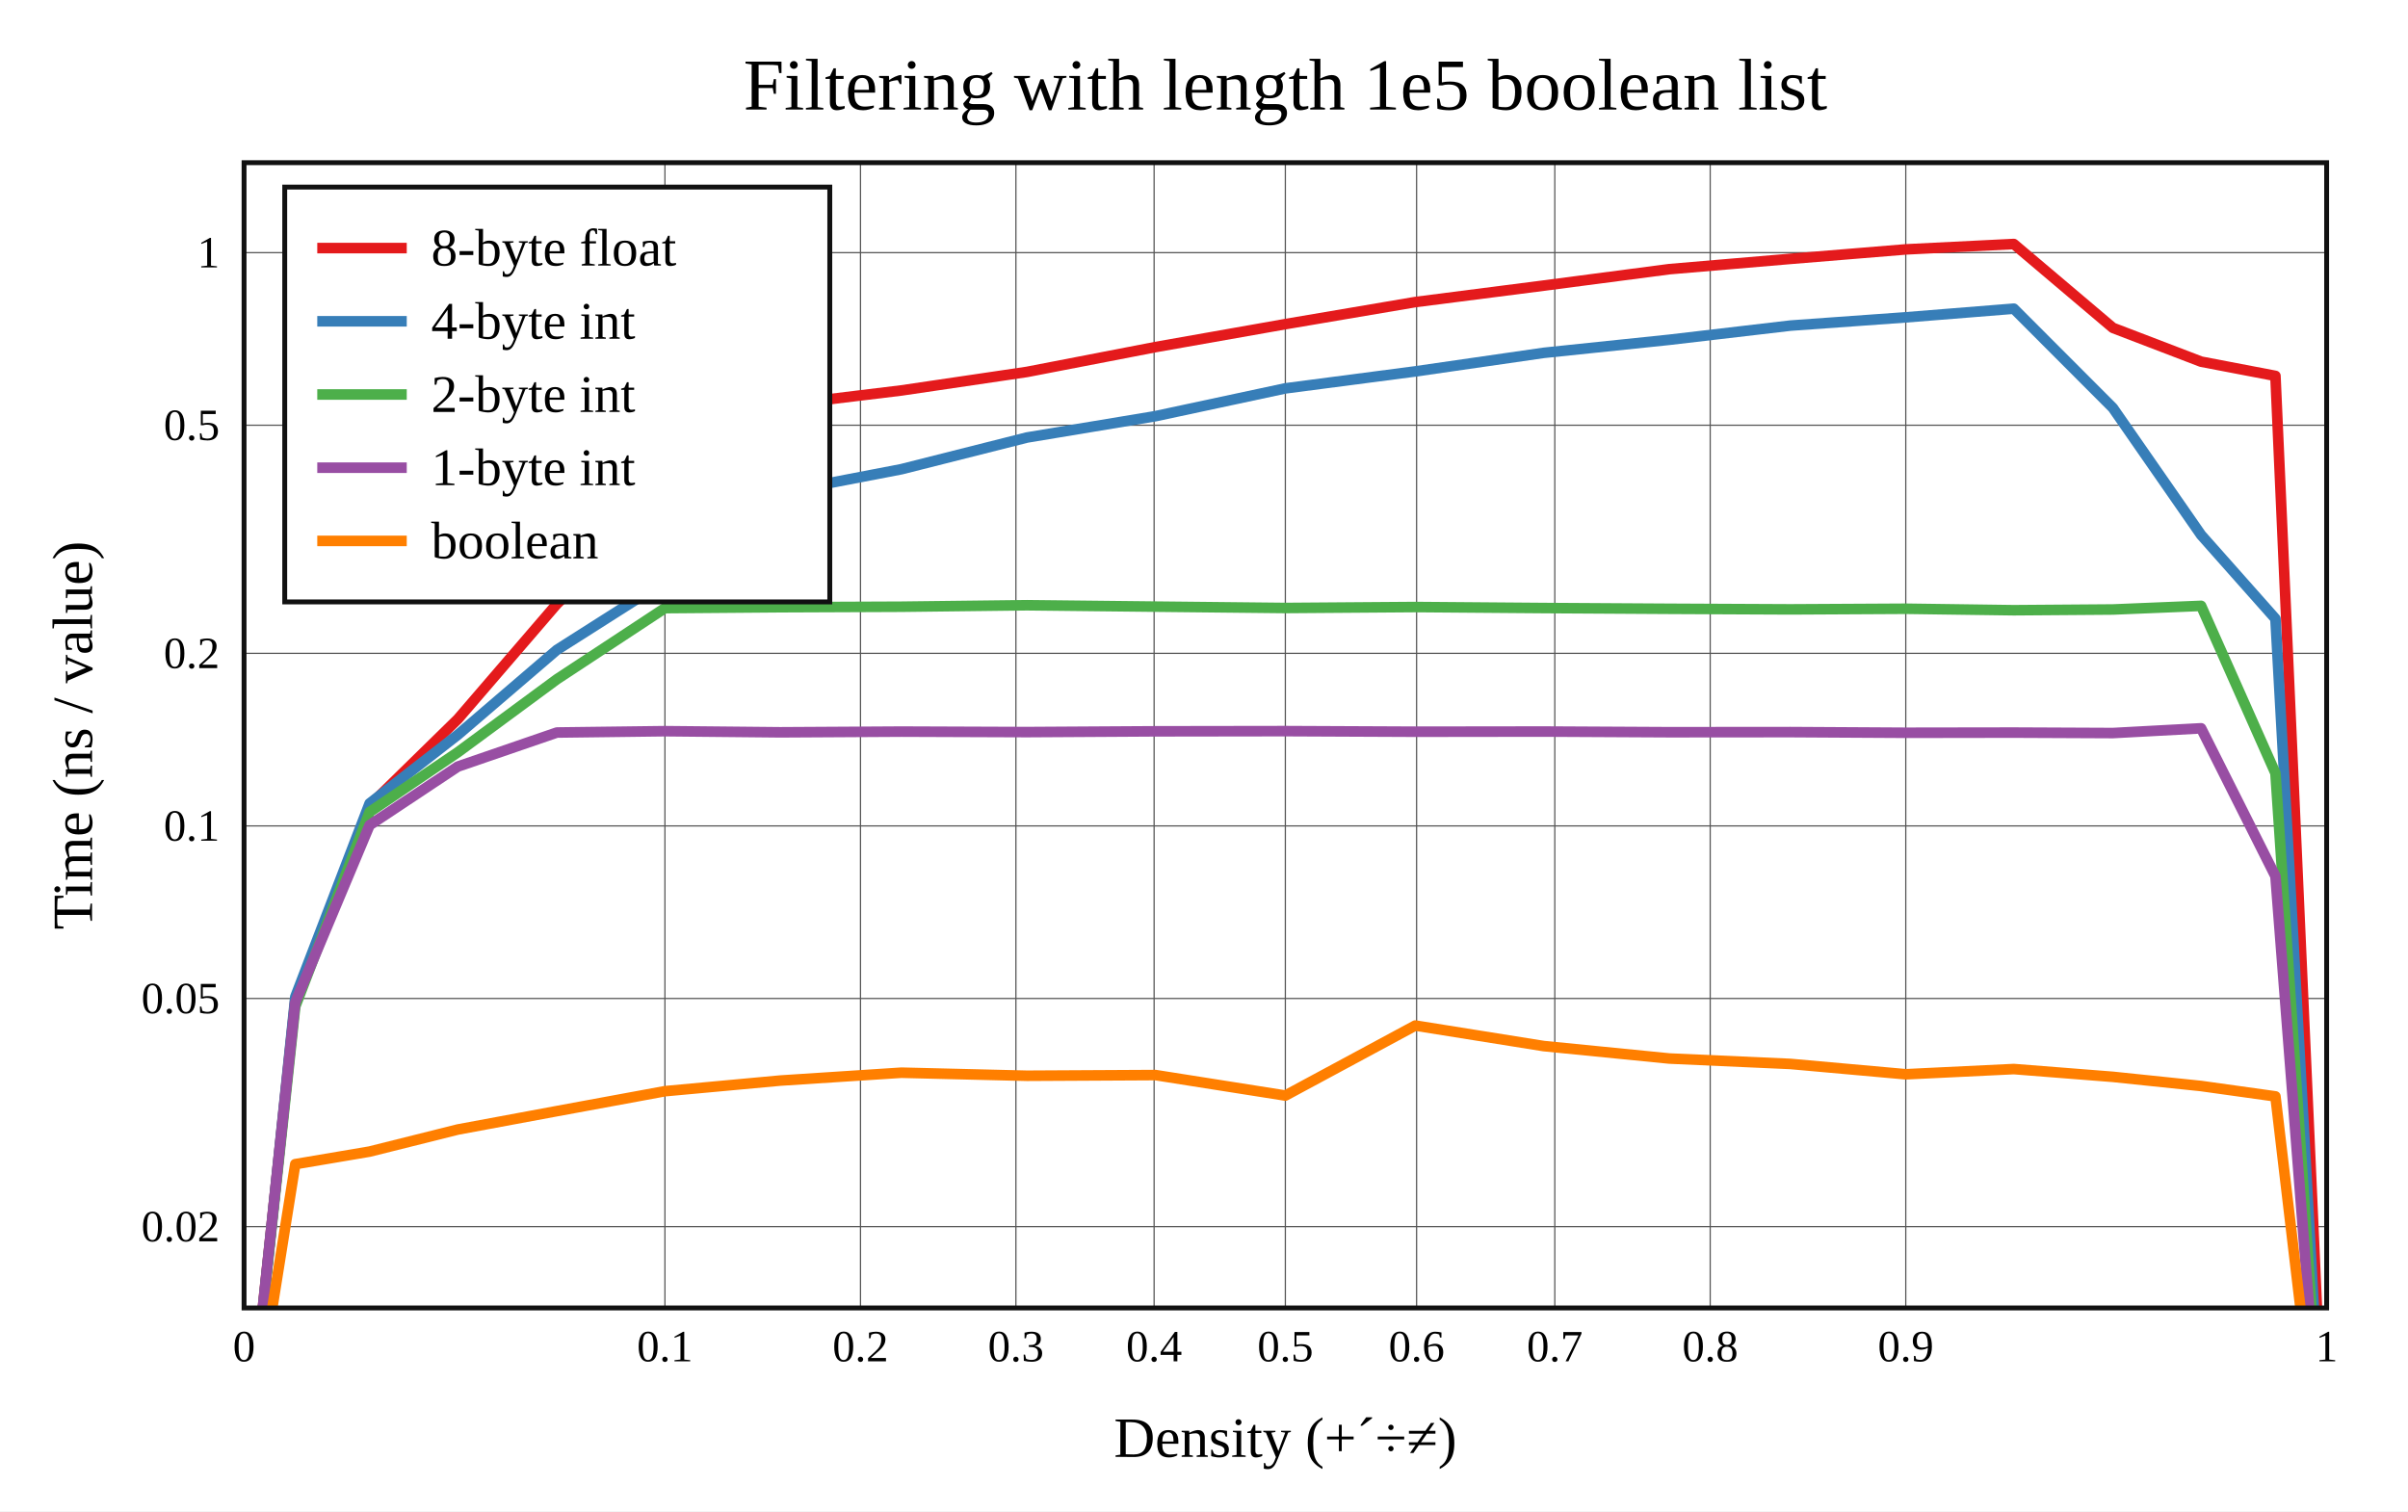
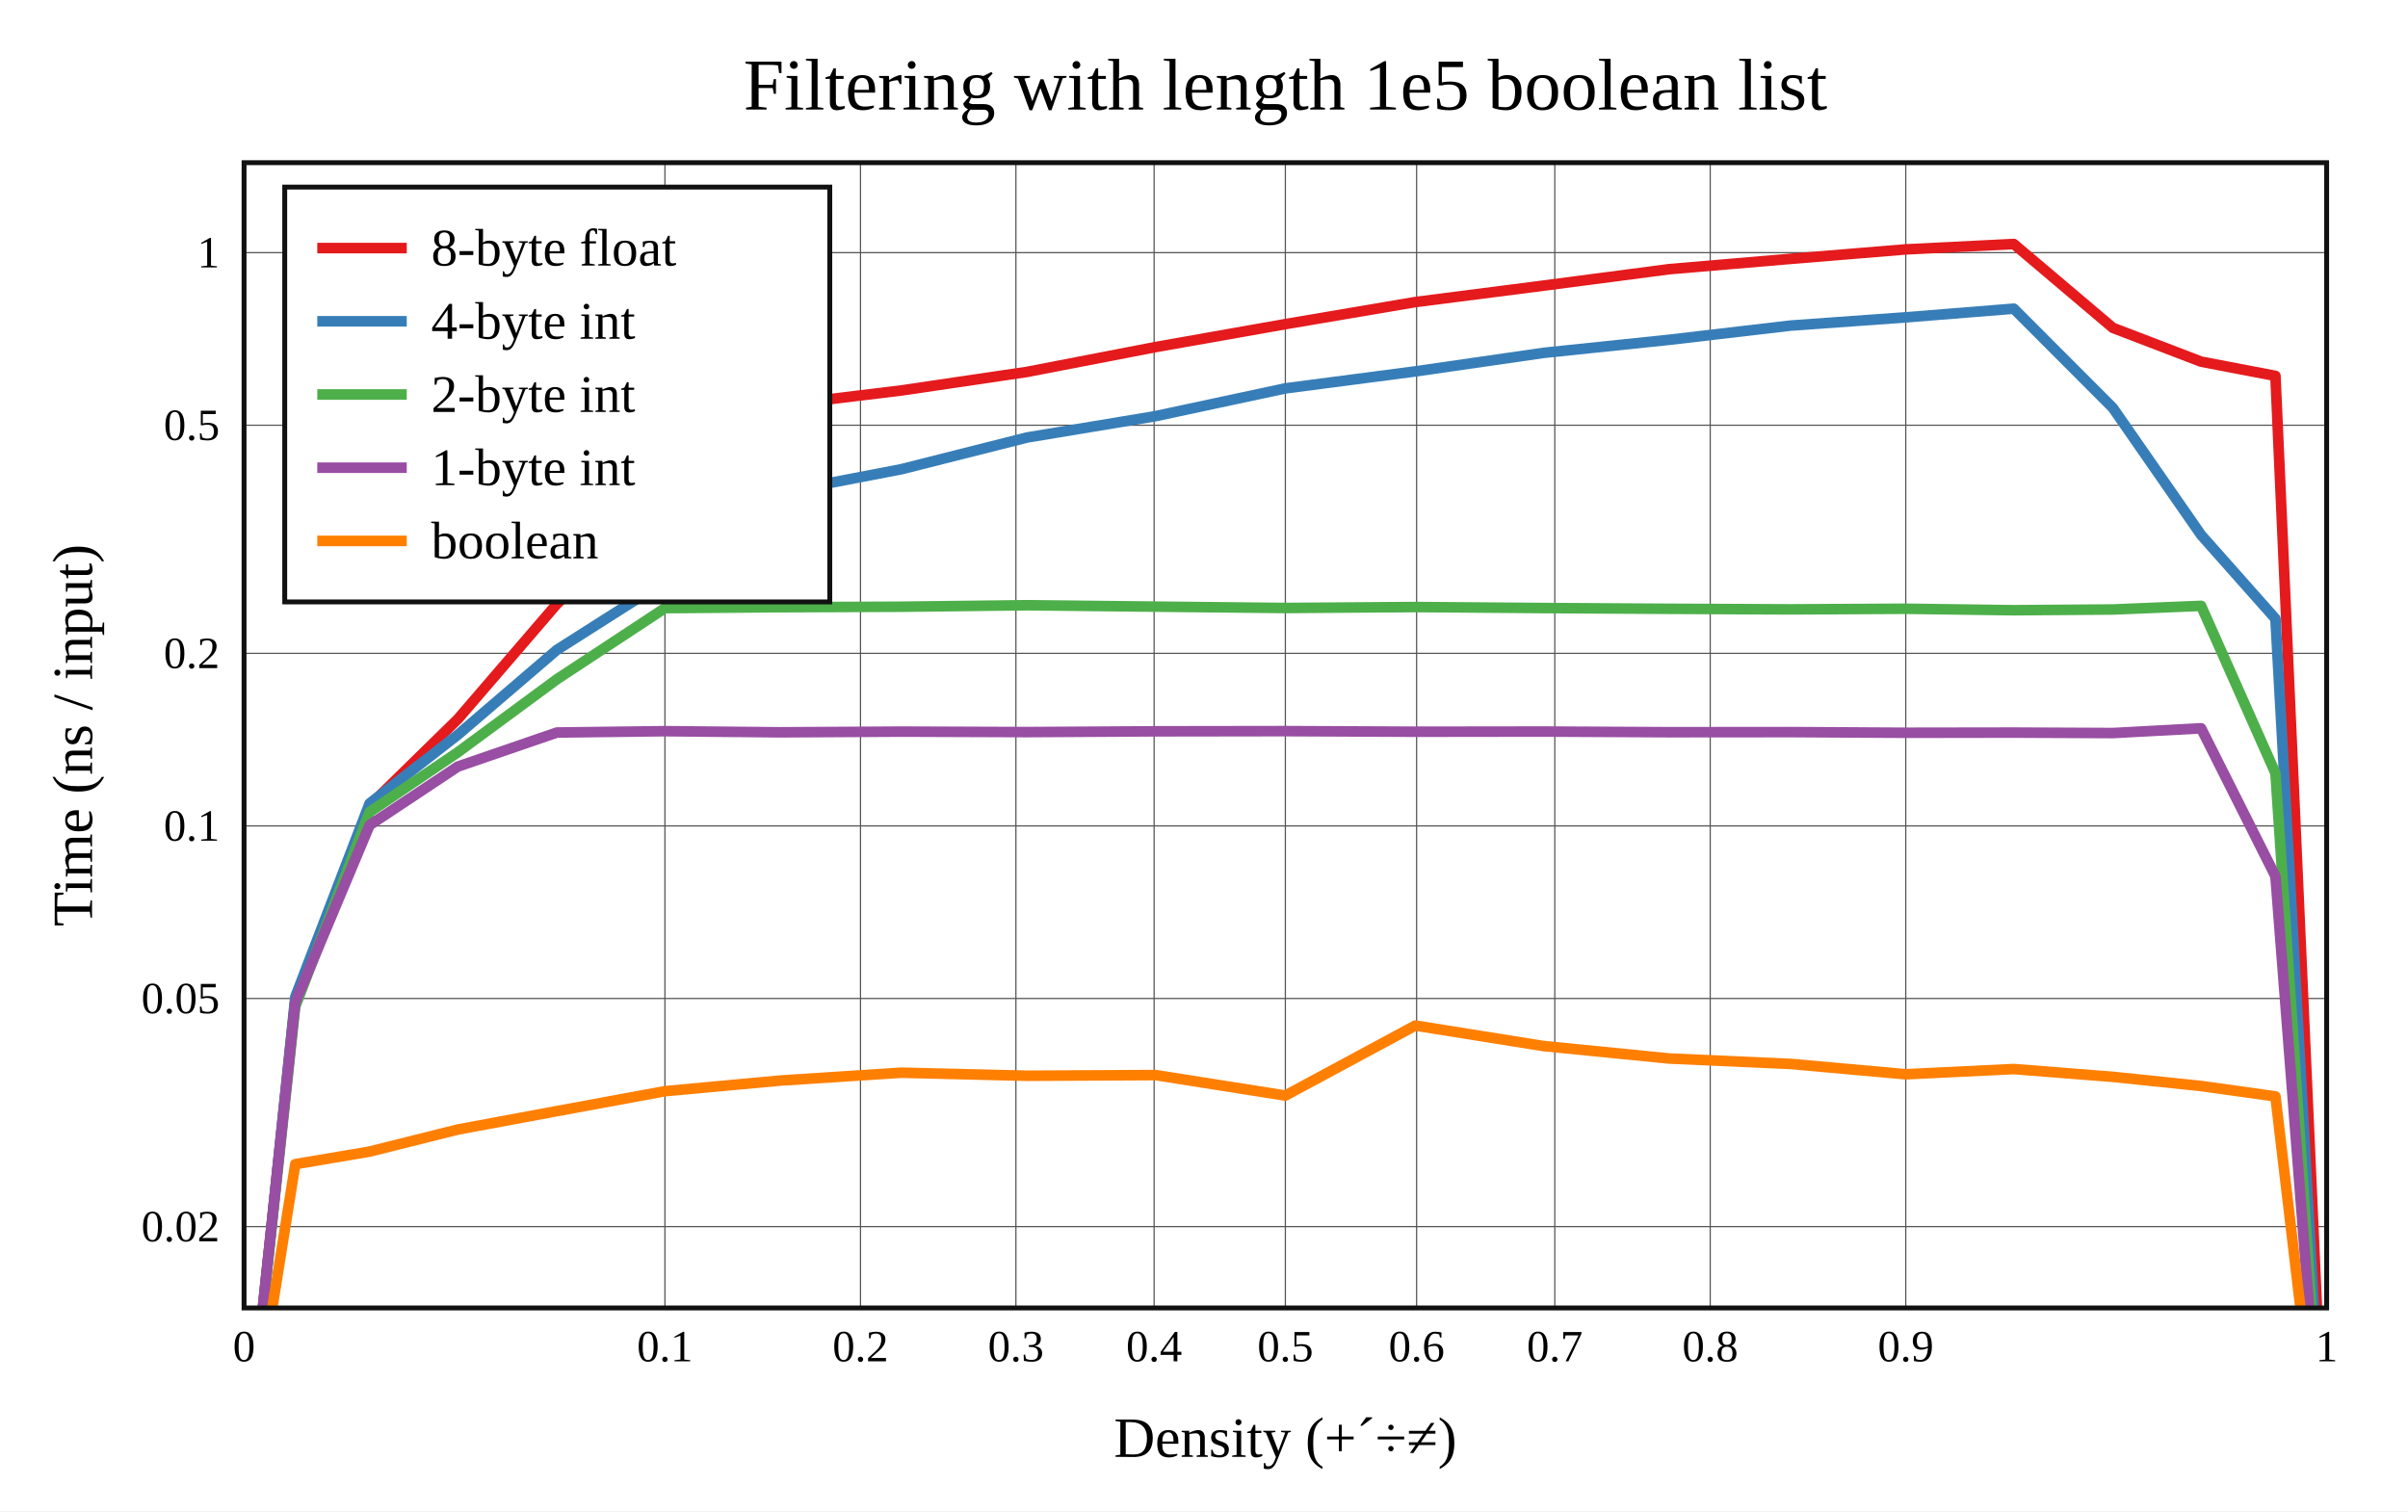
<svg xmlns="http://www.w3.org/2000/svg" viewBox="-60 -40 592 371.6" height="557.4" width="888">
  <g stroke-width="2.6" font-size="14px" text-anchor="middle">
    <defs>
      <clipPath id="clip">
        <rect x="0" y="0" width="512" height="281.6" />
      </clipPath>
    </defs>
    <rect fill="white" x="-60" y="-40" width="592" height="371.6" />
    <text dy="0.33em" font-size="18px" x="256" y="-19">Filtering with length 1e5 boolean list</text>
    <text dy="0.33em" x="256" y="313.6">Density (+´÷≠)</text>
-     <text dy="0.33em" transform="rotate(-90)" x="-140.8" y="-42">Time (ns / value)</text>
+     <text dy="0.33em" transform="rotate(-90)" x="-140.8" y="-42">Time (ns / input)</text>
    <g stroke-width="0.3" stroke="#555">
      <path d="M103.472 0v281.6" />
      <path d="M151.55 0v281.6" />
      <path d="M189.757 0v281.6" />
      <path d="M223.735 0v281.6" />
      <path d="M256 0v281.6" />
      <path d="M288.265 0v281.6" />
      <path d="M322.243 0v281.6" />
      <path d="M360.45 0v281.6" />
      <path d="M408.528 0v281.6" />
      <path d="M0 261.6h512" />
      <path d="M0 205.509h512" />
      <path d="M0 163.078h512" />
      <path d="M0 120.647h512" />
      <path d="M0 64.556h512" />
      <path d="M0 22.124h512" />
    </g>
    <g font-size="11px">
      <text dy="0.33em" x="0" y="291.1">0</text>
      <text dy="0.33em" x="103.472" y="291.1">0.1</text>
      <text dy="0.33em" x="151.55" y="291.1">0.2</text>
      <text dy="0.33em" x="189.757" y="291.1">0.3</text>
      <text dy="0.33em" x="223.735" y="291.1">0.4</text>
      <text dy="0.33em" x="256" y="291.1">0.5</text>
      <text dy="0.33em" x="288.265" y="291.1">0.6</text>
      <text dy="0.33em" x="322.243" y="291.1">0.7</text>
      <text dy="0.33em" x="360.45" y="291.1">0.8</text>
      <text dy="0.33em" x="408.528" y="291.1">0.9</text>
      <text dy="0.33em" x="512" y="291.1">1</text>
      <g text-anchor="end">
        <text dy="0.33em" x="-6" y="261.6">0.02</text>
        <text dy="0.33em" x="-6" y="205.509">0.05</text>
        <text dy="0.33em" x="-6" y="163.078">0.1</text>
        <text dy="0.33em" x="-6" y="120.647">0.2</text>
        <text dy="0.33em" x="-6" y="64.556">0.5</text>
        <text dy="0.33em" x="-6" y="22.124">1</text>
      </g>
    </g>
    <g clip-path="url(#clip)" fill="none" stroke-linecap="round" stroke-linejoin="round">
      <path stroke="#e41a1c" d="M0 325.353L12.59 205.904L30.865 158.061L52.551 136.819L76.913 108.495L103.472 82.572L131.828 59.622L161.617 56.003L192.48 51.448L224.06 45.34L256 39.697L287.94 34.273L319.52 30.223L350.383 26.183L380.172 23.649L408.528 21.321L435.087 20L459.449 40.618L481.135 48.928L499.41 52.426L512 335.3" />
      <path stroke="#377eb8" d="M0 326.662L12.59 205.132L30.865 157.55L52.551 140.675L76.913 119.792L103.472 102.912L131.828 81.091L161.617 75.369L192.48 67.577L224.06 62.331L256 55.493L287.94 51.322L319.52 46.759L350.383 43.547L380.172 40.06L408.528 38.027L435.087 35.899L459.449 60.304L481.135 91.536L499.41 112.134L512 338.175" />
      <path stroke="#4daf4a" d="M0 325.241L12.59 207.5L30.865 159.662L52.551 144.974L76.913 127.019L103.472 109.529L131.828 109.305L161.617 109.182L192.48 108.818L224.06 109.162L256 109.495L287.94 109.261L319.52 109.508L350.383 109.694L380.172 109.833L408.528 109.681L435.087 110.043L459.449 109.863L481.135 108.97L499.41 150.107L512 337.147" />
      <path stroke="#984ea3" d="M0 324.953L12.59 206.461L30.865 162.897L52.551 148.49L76.913 140.115L103.472 139.787L131.828 140.062L161.617 139.891L192.48 140.008L224.06 139.82L256 139.773L287.94 139.918L319.52 139.877L350.383 140.038L380.172 140.012L408.528 140.174L435.087 140.134L459.449 140.244L481.135 139.08L499.41 175.442L512 337.101" />
      <path stroke="#ff7f00" d="M0 325.107L12.59 246.25L30.865 243.155L52.551 237.729L76.913 233.203L103.472 228.307L131.828 225.693L161.617 223.759L192.48 224.511L224.06 224.342L256 229.38L287.94 212.168L319.52 217.214L350.383 220.271L380.172 221.604L408.528 224.144L435.087 222.865L459.449 224.779L481.135 227.033L499.41 229.587L512 336.194" />
    </g>
    <rect stroke-width="1.2" stroke="#111" fill="none" x="0" y="0" width="512" height="281.6" />
    <g transform="translate(10,6)" text-anchor="start" font-size="13px">
      <rect stroke-width="1.2" stroke="#111" fill="white" x="0" y="0" width="134" height="102" />
      <path stroke="#e41a1c" d="M8 15h22" />
      <path stroke="#377eb8" d="M8 33h22" />
      <path stroke="#4daf4a" d="M8 51h22" />
      <path stroke="#984ea3" d="M8 69h22" />
      <path stroke="#ff7f00" d="M8 87h22" />
      <text dy="0.33em" x="36" y="15">8-byte float</text>
      <text dy="0.33em" x="36" y="33">4-byte int</text>
      <text dy="0.33em" x="36" y="51">2-byte int</text>
      <text dy="0.33em" x="36" y="69">1-byte int</text>
      <text dy="0.33em" x="36" y="87">boolean</text>
    </g>
  </g>
</svg>
